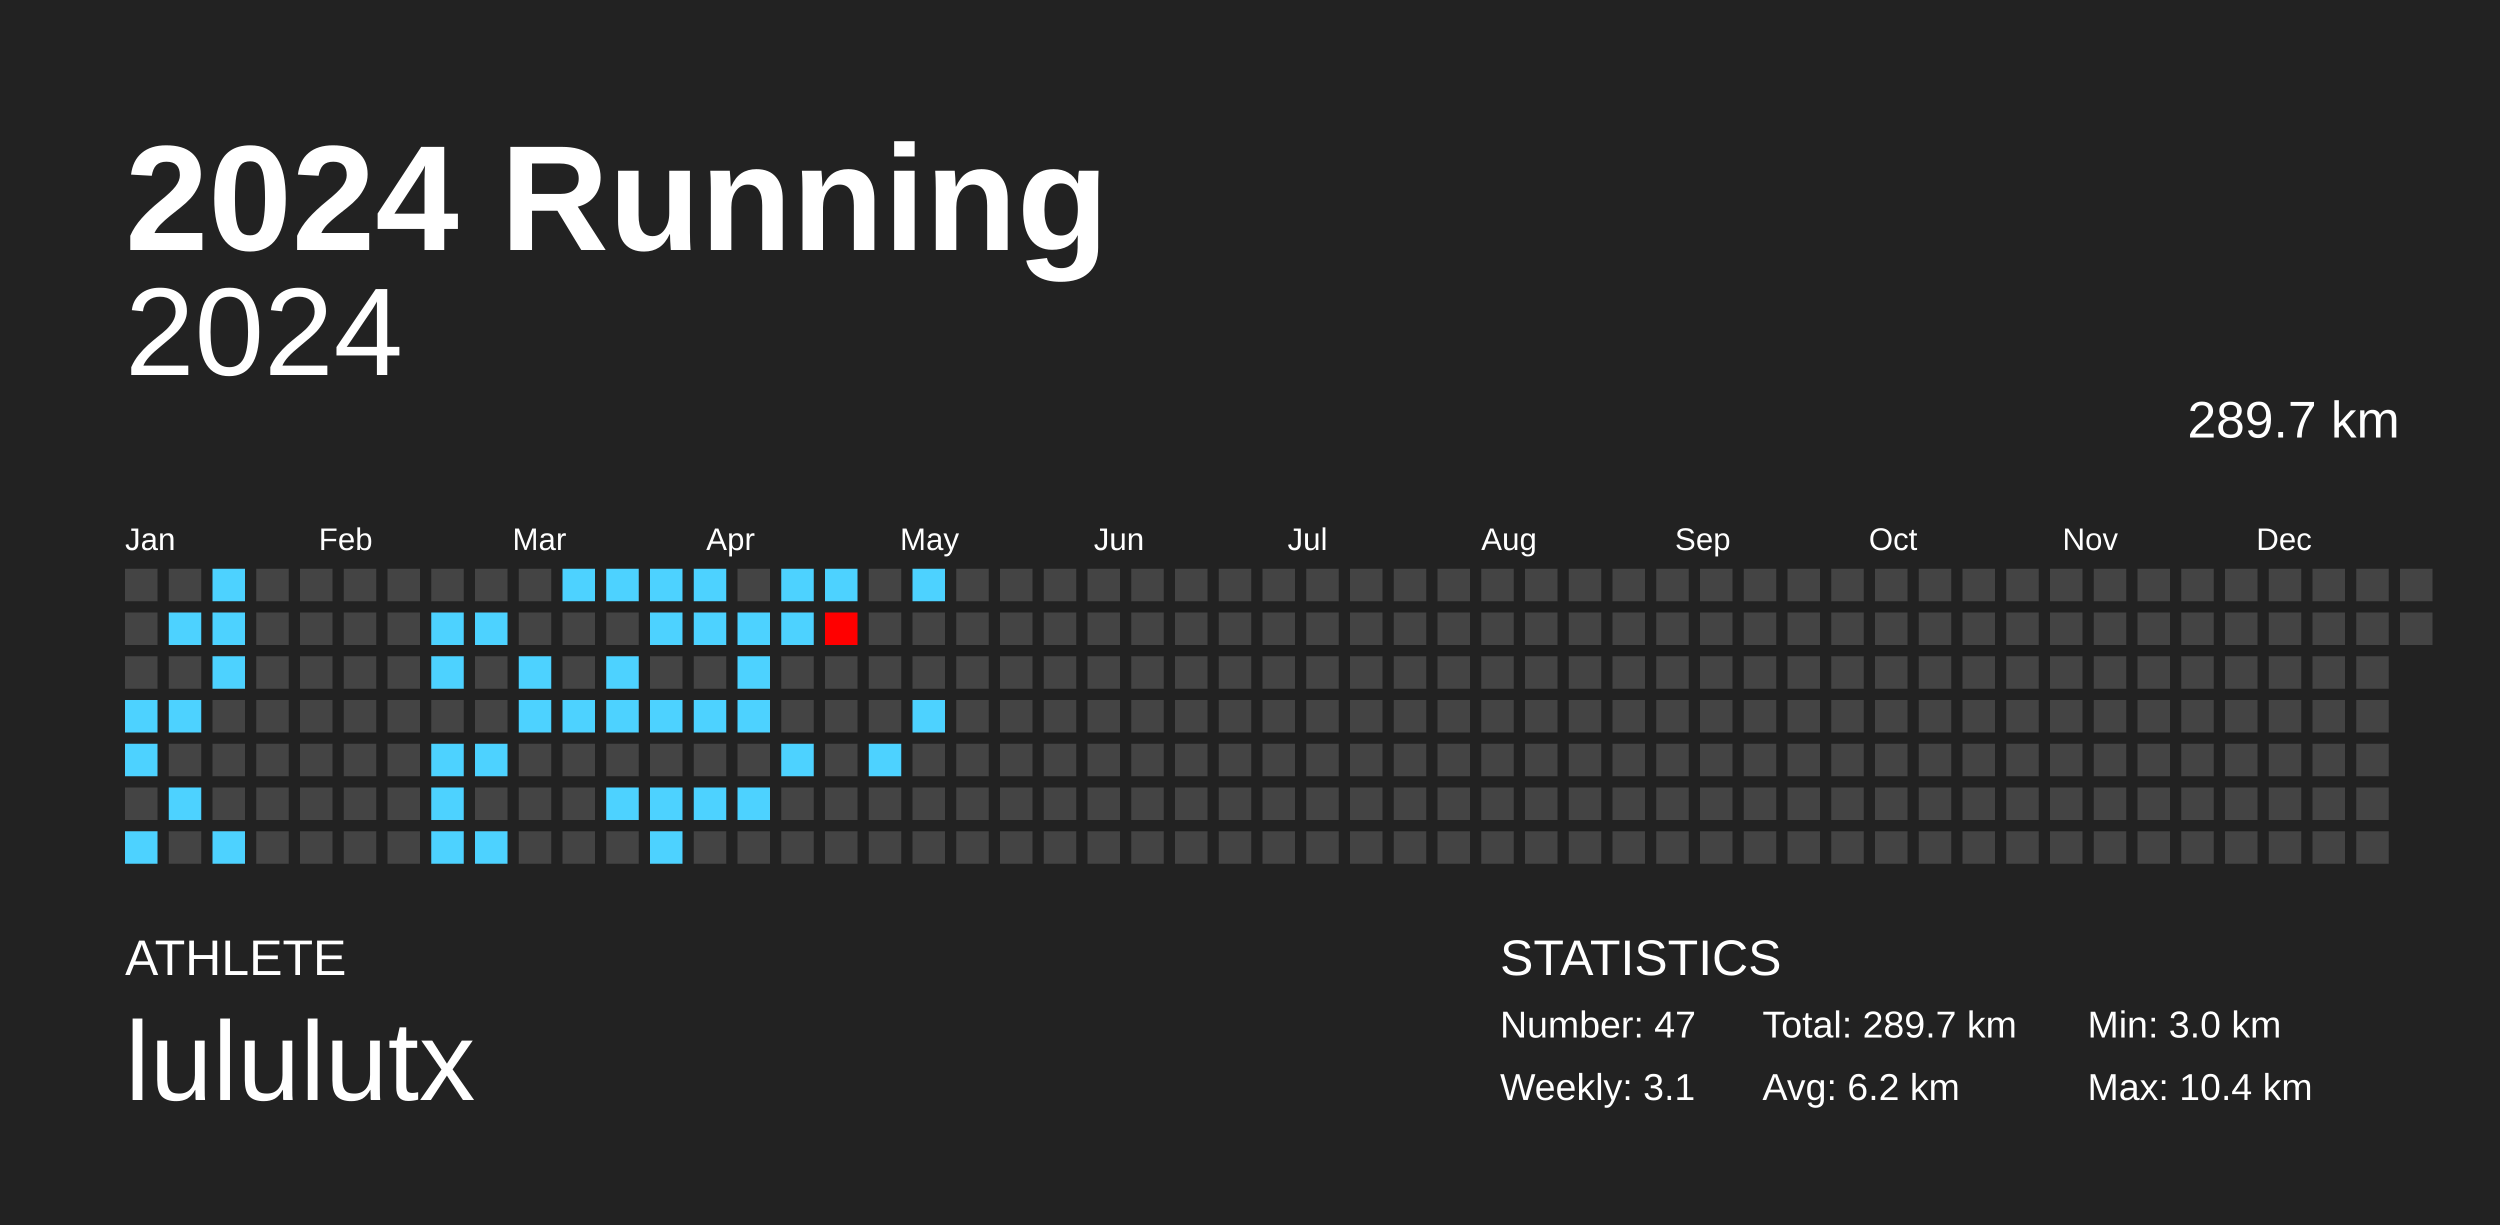
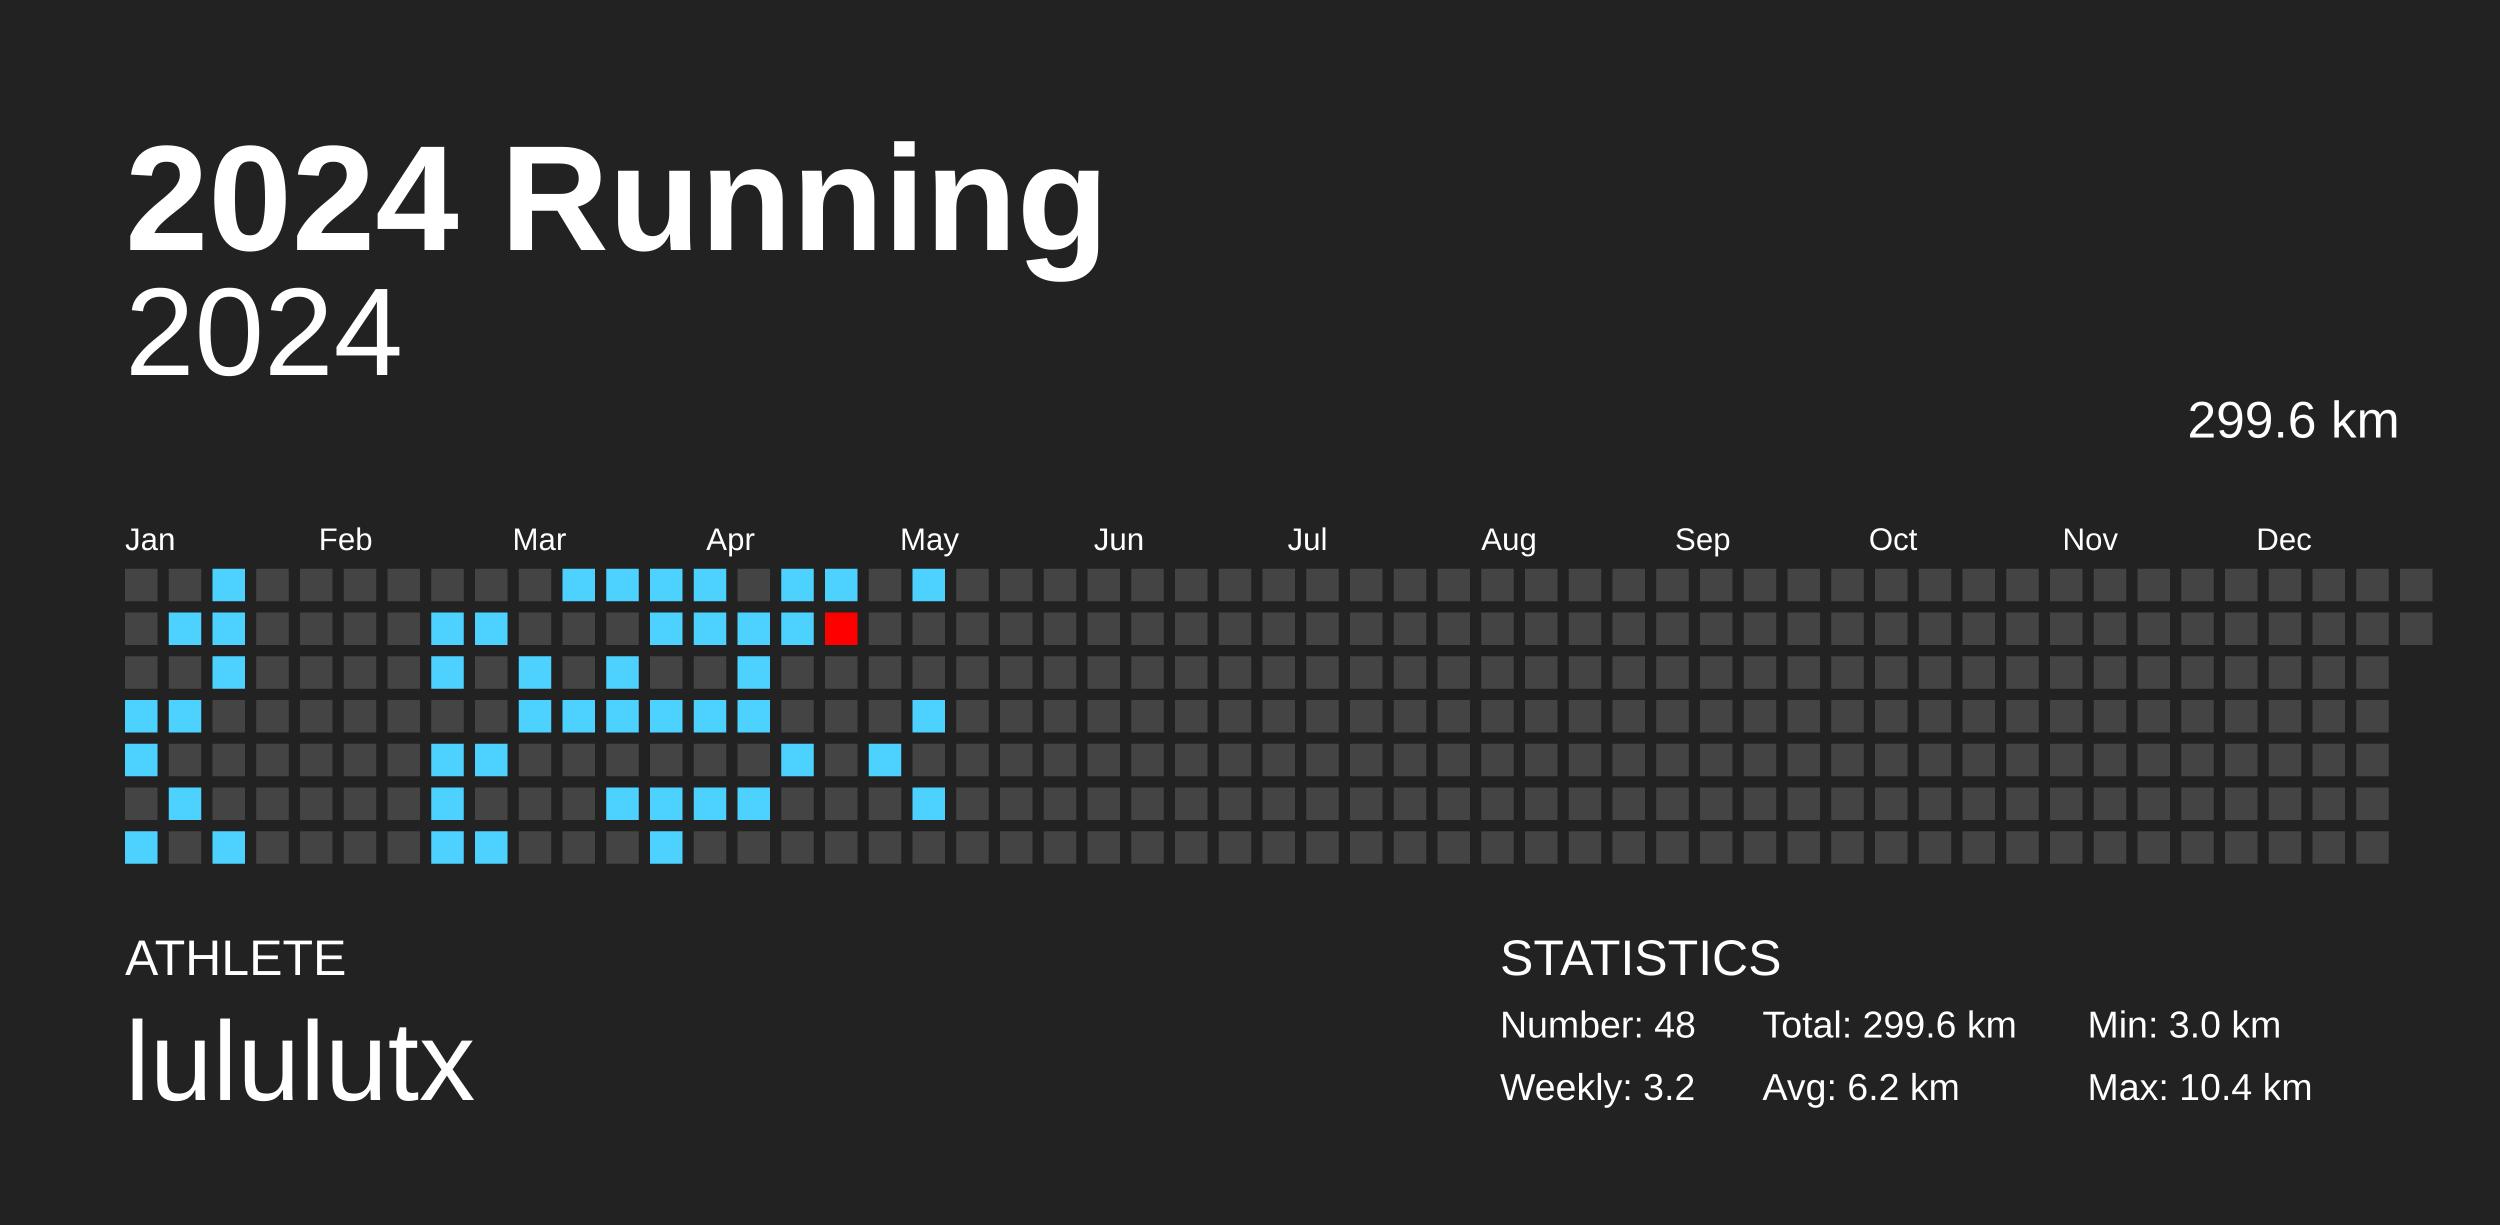
<svg xmlns="http://www.w3.org/2000/svg" baseProfile="full" height="98mm" version="1.1" viewBox="0,0,200,98" width="200mm">
  <defs />
  <rect fill="#222222" height="98" width="200" x="0" y="0" />
  <text fill="#FFFFFF" style="font-size:12px; font-family:Arial; font-weight:bold;" x="10" y="20">2024 Running</text>
  <text fill="#FFFFFF" style="font-size:4px; font-family:Arial" x="10" y="78">ATHLETE</text>
  <text fill="#FFFFFF" style="font-size:9px; font-family:Arial" x="10" y="88">lululutx</text>
  <text fill="#FFFFFF" style="font-size:4px; font-family:Arial" x="120" y="78">STATISTICS</text>
-   <text fill="#FFFFFF" style="font-size:3px; font-family:Arial" x="120" y="83">Number: 47</text>
-   <text fill="#FFFFFF" style="font-size:3px; font-family:Arial" x="120" y="88">Weekly: 3.1</text>
-   <text fill="#FFFFFF" style="font-size:3px; font-family:Arial" x="141" y="83">Total: 289.7 km</text>
+   <text fill="#FFFFFF" style="font-size:3px; font-family:Arial" x="120" y="83">Number: 48</text>
+   <text fill="#FFFFFF" style="font-size:3px; font-family:Arial" x="120" y="88">Weekly: 3.2</text>
+   <text fill="#FFFFFF" style="font-size:3px; font-family:Arial" x="141" y="83">Total: 299.6 km</text>
  <text fill="#FFFFFF" style="font-size:3px; font-family:Arial" x="141" y="88">Avg: 6.2 km</text>
  <text fill="#FFFFFF" style="font-size:3px; font-family:Arial" x="167" y="83">Min: 3.0 km</text>
  <text fill="#FFFFFF" style="font-size:3px; font-family:Arial" x="167" y="88">Max: 10.4 km</text>
  <text alignment-baseline="hanging" fill="#FFFFFF" style="font-size:10.0px; font-family:Arial;" x="10" y="30">2024</text>
-   <text alignment-baseline="hanging" fill="#FFFFFF" style="font-size:4.125px; font-family:Arial;" x="175" y="35">289.7 km</text>
+   <text alignment-baseline="hanging" fill="#FFFFFF" style="font-size:4.125px; font-family:Arial;" x="175" y="35">299.6 km</text>
  <text fill="#FFFFFF" style="font-size:2.5px; font-family:Arial" x="10.0" y="44">Jan</text>
  <text fill="#FFFFFF" style="font-size:2.5px; font-family:Arial" x="25.5" y="44">Feb</text>
  <text fill="#FFFFFF" style="font-size:2.5px; font-family:Arial" x="41.0" y="44">Mar</text>
  <text fill="#FFFFFF" style="font-size:2.5px; font-family:Arial" x="56.5" y="44">Apr</text>
  <text fill="#FFFFFF" style="font-size:2.5px; font-family:Arial" x="72.0" y="44">May</text>
  <text fill="#FFFFFF" style="font-size:2.5px; font-family:Arial" x="87.5" y="44">Jun</text>
  <text fill="#FFFFFF" style="font-size:2.5px; font-family:Arial" x="103.0" y="44">Jul</text>
  <text fill="#FFFFFF" style="font-size:2.5px; font-family:Arial" x="118.5" y="44">Aug</text>
  <text fill="#FFFFFF" style="font-size:2.5px; font-family:Arial" x="134.0" y="44">Sep</text>
  <text fill="#FFFFFF" style="font-size:2.5px; font-family:Arial" x="149.5" y="44">Oct</text>
  <text fill="#FFFFFF" style="font-size:2.5px; font-family:Arial" x="165.0" y="44">Nov</text>
  <text fill="#FFFFFF" style="font-size:2.5px; font-family:Arial" x="180.5" y="44">Dec</text>
  <rect fill="#444444" height="2.6" width="2.6" x="10.0" y="45.5" />
  <rect fill="#444444" height="2.6" width="2.6" x="10.0" y="49.0" />
  <rect fill="#444444" height="2.6" width="2.6" x="10.0" y="52.5" />
  <rect fill="#4dd2ff" height="2.6" width="2.6" x="10.0" y="56.0" />
  <rect fill="#4dd2ff" height="2.6" width="2.6" x="10.0" y="59.5" />
  <rect fill="#444444" height="2.6" width="2.6" x="10.0" y="63.0" />
  <rect fill="#4dd2ff" height="2.6" width="2.6" x="10.0" y="66.5" />
  <rect fill="#444444" height="2.6" width="2.6" x="13.5" y="45.5" />
  <rect fill="#4dd2ff" height="2.6" width="2.6" x="13.5" y="49.0" />
  <rect fill="#444444" height="2.6" width="2.6" x="13.5" y="52.5" />
  <rect fill="#4dd2ff" height="2.6" width="2.6" x="13.5" y="56.0" />
  <rect fill="#444444" height="2.6" width="2.6" x="13.5" y="59.5" />
  <rect fill="#4dd2ff" height="2.6" width="2.6" x="13.5" y="63.0" />
  <rect fill="#444444" height="2.6" width="2.6" x="13.5" y="66.5" />
  <rect fill="#4dd2ff" height="2.6" width="2.6" x="17.0" y="45.5" />
  <rect fill="#4dd2ff" height="2.6" width="2.6" x="17.0" y="49.0" />
  <rect fill="#4dd2ff" height="2.6" width="2.6" x="17.0" y="52.5" />
  <rect fill="#444444" height="2.6" width="2.6" x="17.0" y="56.0" />
  <rect fill="#444444" height="2.6" width="2.6" x="17.0" y="59.5" />
  <rect fill="#444444" height="2.6" width="2.6" x="17.0" y="63.0" />
  <rect fill="#4dd2ff" height="2.6" width="2.6" x="17.0" y="66.5" />
  <rect fill="#444444" height="2.6" width="2.6" x="20.5" y="45.5" />
  <rect fill="#444444" height="2.6" width="2.6" x="20.5" y="49.0" />
  <rect fill="#444444" height="2.6" width="2.6" x="20.5" y="52.5" />
  <rect fill="#444444" height="2.6" width="2.6" x="20.5" y="56.0" />
  <rect fill="#444444" height="2.6" width="2.6" x="20.5" y="59.5" />
  <rect fill="#444444" height="2.6" width="2.6" x="20.5" y="63.0" />
  <rect fill="#444444" height="2.6" width="2.6" x="20.5" y="66.5" />
  <rect fill="#444444" height="2.6" width="2.6" x="24.0" y="45.5" />
  <rect fill="#444444" height="2.6" width="2.6" x="24.0" y="49.0" />
  <rect fill="#444444" height="2.6" width="2.6" x="24.0" y="52.5" />
  <rect fill="#444444" height="2.6" width="2.6" x="24.0" y="56.0" />
  <rect fill="#444444" height="2.6" width="2.6" x="24.0" y="59.5" />
  <rect fill="#444444" height="2.6" width="2.6" x="24.0" y="63.0" />
  <rect fill="#444444" height="2.6" width="2.6" x="24.0" y="66.5" />
  <rect fill="#444444" height="2.6" width="2.6" x="27.5" y="45.5" />
  <rect fill="#444444" height="2.6" width="2.6" x="27.5" y="49.0" />
  <rect fill="#444444" height="2.6" width="2.6" x="27.5" y="52.5" />
  <rect fill="#444444" height="2.6" width="2.6" x="27.5" y="56.0" />
  <rect fill="#444444" height="2.6" width="2.6" x="27.5" y="59.5" />
  <rect fill="#444444" height="2.6" width="2.6" x="27.5" y="63.0" />
  <rect fill="#444444" height="2.6" width="2.6" x="27.5" y="66.5" />
  <rect fill="#444444" height="2.6" width="2.6" x="31.0" y="45.5" />
  <rect fill="#444444" height="2.6" width="2.6" x="31.0" y="49.0" />
  <rect fill="#444444" height="2.6" width="2.6" x="31.0" y="52.5" />
  <rect fill="#444444" height="2.6" width="2.6" x="31.0" y="56.0" />
  <rect fill="#444444" height="2.6" width="2.6" x="31.0" y="59.5" />
  <rect fill="#444444" height="2.6" width="2.6" x="31.0" y="63.0" />
  <rect fill="#444444" height="2.6" width="2.6" x="31.0" y="66.5" />
  <rect fill="#444444" height="2.6" width="2.6" x="34.5" y="45.5" />
  <rect fill="#4dd2ff" height="2.6" width="2.6" x="34.5" y="49.0" />
  <rect fill="#4dd2ff" height="2.6" width="2.6" x="34.5" y="52.5" />
  <rect fill="#444444" height="2.6" width="2.6" x="34.5" y="56.0" />
  <rect fill="#4dd2ff" height="2.6" width="2.6" x="34.5" y="59.5" />
  <rect fill="#4dd2ff" height="2.6" width="2.6" x="34.5" y="63.0" />
  <rect fill="#4dd2ff" height="2.6" width="2.6" x="34.5" y="66.5" />
  <rect fill="#444444" height="2.6" width="2.6" x="38.0" y="45.5" />
  <rect fill="#4dd2ff" height="2.6" width="2.6" x="38.0" y="49.0" />
  <rect fill="#444444" height="2.6" width="2.6" x="38.0" y="52.5" />
  <rect fill="#444444" height="2.6" width="2.6" x="38.0" y="56.0" />
  <rect fill="#4dd2ff" height="2.6" width="2.6" x="38.0" y="59.5" />
  <rect fill="#444444" height="2.6" width="2.6" x="38.0" y="63.0" />
  <rect fill="#4dd2ff" height="2.6" width="2.6" x="38.0" y="66.5" />
  <rect fill="#444444" height="2.6" width="2.6" x="41.5" y="45.5" />
  <rect fill="#444444" height="2.6" width="2.6" x="41.5" y="49.0" />
  <rect fill="#4dd2ff" height="2.6" width="2.6" x="41.5" y="52.5" />
  <rect fill="#4dd2ff" height="2.6" width="2.6" x="41.5" y="56.0" />
  <rect fill="#444444" height="2.6" width="2.6" x="41.5" y="59.5" />
  <rect fill="#444444" height="2.6" width="2.6" x="41.5" y="63.0" />
  <rect fill="#444444" height="2.6" width="2.6" x="41.5" y="66.5" />
  <rect fill="#4dd2ff" height="2.6" width="2.6" x="45.0" y="45.5" />
  <rect fill="#444444" height="2.6" width="2.6" x="45.0" y="49.0" />
  <rect fill="#444444" height="2.6" width="2.6" x="45.0" y="52.5" />
  <rect fill="#4dd2ff" height="2.6" width="2.6" x="45.0" y="56.0" />
  <rect fill="#444444" height="2.6" width="2.6" x="45.0" y="59.5" />
  <rect fill="#444444" height="2.6" width="2.6" x="45.0" y="63.0" />
  <rect fill="#444444" height="2.6" width="2.6" x="45.0" y="66.5" />
  <rect fill="#4dd2ff" height="2.6" width="2.6" x="48.5" y="45.5" />
  <rect fill="#444444" height="2.6" width="2.6" x="48.5" y="49.0" />
  <rect fill="#4dd2ff" height="2.6" width="2.6" x="48.5" y="52.5" />
  <rect fill="#4dd2ff" height="2.6" width="2.6" x="48.5" y="56.0" />
  <rect fill="#444444" height="2.6" width="2.6" x="48.5" y="59.5" />
  <rect fill="#4dd2ff" height="2.6" width="2.6" x="48.5" y="63.0" />
  <rect fill="#444444" height="2.6" width="2.6" x="48.5" y="66.5" />
  <rect fill="#4dd2ff" height="2.6" width="2.6" x="52.0" y="45.5" />
  <rect fill="#4dd2ff" height="2.6" width="2.6" x="52.0" y="49.0" />
  <rect fill="#444444" height="2.6" width="2.6" x="52.0" y="52.5" />
  <rect fill="#4dd2ff" height="2.6" width="2.6" x="52.0" y="56.0" />
  <rect fill="#444444" height="2.6" width="2.6" x="52.0" y="59.5" />
  <rect fill="#4dd2ff" height="2.6" width="2.6" x="52.0" y="63.0" />
  <rect fill="#4dd2ff" height="2.6" width="2.6" x="52.0" y="66.5" />
  <rect fill="#4dd2ff" height="2.6" width="2.6" x="55.5" y="45.5" />
  <rect fill="#4dd2ff" height="2.6" width="2.6" x="55.5" y="49.0" />
  <rect fill="#444444" height="2.6" width="2.6" x="55.5" y="52.5" />
  <rect fill="#4dd2ff" height="2.6" width="2.6" x="55.5" y="56.0" />
  <rect fill="#444444" height="2.6" width="2.6" x="55.5" y="59.5" />
  <rect fill="#4dd2ff" height="2.6" width="2.6" x="55.5" y="63.0" />
  <rect fill="#444444" height="2.6" width="2.6" x="55.5" y="66.5" />
  <rect fill="#444444" height="2.6" width="2.6" x="59.0" y="45.5" />
  <rect fill="#4dd2ff" height="2.6" width="2.6" x="59.0" y="49.0" />
  <rect fill="#4dd2ff" height="2.6" width="2.6" x="59.0" y="52.5" />
  <rect fill="#4dd2ff" height="2.6" width="2.6" x="59.0" y="56.0" />
  <rect fill="#444444" height="2.6" width="2.6" x="59.0" y="59.5" />
  <rect fill="#4dd2ff" height="2.6" width="2.6" x="59.0" y="63.0" />
  <rect fill="#444444" height="2.6" width="2.6" x="59.0" y="66.5" />
  <rect fill="#4dd2ff" height="2.6" width="2.6" x="62.5" y="45.5" />
  <rect fill="#4dd2ff" height="2.6" width="2.6" x="62.5" y="49.0" />
  <rect fill="#444444" height="2.6" width="2.6" x="62.5" y="52.5" />
  <rect fill="#444444" height="2.6" width="2.6" x="62.5" y="56.0" />
  <rect fill="#4dd2ff" height="2.6" width="2.6" x="62.5" y="59.5" />
  <rect fill="#444444" height="2.6" width="2.6" x="62.5" y="63.0" />
  <rect fill="#444444" height="2.6" width="2.6" x="62.5" y="66.5" />
  <rect fill="#4dd2ff" height="2.6" width="2.6" x="66.0" y="45.5" />
  <rect fill="#ff0000" height="2.6" width="2.6" x="66.0" y="49.0" />
  <rect fill="#444444" height="2.6" width="2.6" x="66.0" y="52.5" />
  <rect fill="#444444" height="2.6" width="2.6" x="66.0" y="56.0" />
  <rect fill="#444444" height="2.6" width="2.6" x="66.0" y="59.5" />
  <rect fill="#444444" height="2.6" width="2.6" x="66.0" y="63.0" />
  <rect fill="#444444" height="2.6" width="2.6" x="66.0" y="66.5" />
  <rect fill="#444444" height="2.6" width="2.6" x="69.5" y="45.5" />
  <rect fill="#444444" height="2.6" width="2.6" x="69.5" y="49.0" />
  <rect fill="#444444" height="2.6" width="2.6" x="69.5" y="52.5" />
  <rect fill="#444444" height="2.6" width="2.6" x="69.5" y="56.0" />
  <rect fill="#4dd2ff" height="2.6" width="2.6" x="69.5" y="59.5" />
  <rect fill="#444444" height="2.6" width="2.6" x="69.5" y="63.0" />
  <rect fill="#444444" height="2.6" width="2.6" x="69.5" y="66.5" />
  <rect fill="#4dd2ff" height="2.6" width="2.6" x="73.0" y="45.5" />
  <rect fill="#444444" height="2.6" width="2.6" x="73.0" y="49.0" />
  <rect fill="#444444" height="2.6" width="2.6" x="73.0" y="52.5" />
  <rect fill="#4dd2ff" height="2.6" width="2.6" x="73.0" y="56.0" />
  <rect fill="#444444" height="2.6" width="2.6" x="73.0" y="59.5" />
-   <rect fill="#444444" height="2.6" width="2.6" x="73.0" y="63.0" />
+   <rect fill="#4dd2ff" height="2.6" width="2.6" x="73.0" y="63.0" />
  <rect fill="#444444" height="2.6" width="2.6" x="73.0" y="66.5" />
  <rect fill="#444444" height="2.6" width="2.6" x="76.5" y="45.5" />
  <rect fill="#444444" height="2.6" width="2.6" x="76.5" y="49.0" />
  <rect fill="#444444" height="2.6" width="2.6" x="76.5" y="52.5" />
  <rect fill="#444444" height="2.6" width="2.6" x="76.5" y="56.0" />
  <rect fill="#444444" height="2.6" width="2.6" x="76.5" y="59.5" />
  <rect fill="#444444" height="2.6" width="2.6" x="76.5" y="63.0" />
  <rect fill="#444444" height="2.6" width="2.6" x="76.5" y="66.5" />
  <rect fill="#444444" height="2.6" width="2.6" x="80.0" y="45.5" />
  <rect fill="#444444" height="2.6" width="2.6" x="80.0" y="49.0" />
  <rect fill="#444444" height="2.6" width="2.6" x="80.0" y="52.5" />
  <rect fill="#444444" height="2.6" width="2.6" x="80.0" y="56.0" />
  <rect fill="#444444" height="2.6" width="2.6" x="80.0" y="59.5" />
  <rect fill="#444444" height="2.6" width="2.6" x="80.0" y="63.0" />
  <rect fill="#444444" height="2.6" width="2.6" x="80.0" y="66.5" />
  <rect fill="#444444" height="2.6" width="2.6" x="83.5" y="45.5" />
  <rect fill="#444444" height="2.6" width="2.6" x="83.5" y="49.0" />
  <rect fill="#444444" height="2.6" width="2.6" x="83.5" y="52.5" />
  <rect fill="#444444" height="2.6" width="2.6" x="83.5" y="56.0" />
  <rect fill="#444444" height="2.6" width="2.6" x="83.5" y="59.5" />
  <rect fill="#444444" height="2.6" width="2.6" x="83.5" y="63.0" />
  <rect fill="#444444" height="2.6" width="2.6" x="83.5" y="66.5" />
  <rect fill="#444444" height="2.6" width="2.6" x="87.0" y="45.5" />
  <rect fill="#444444" height="2.6" width="2.6" x="87.0" y="49.0" />
  <rect fill="#444444" height="2.6" width="2.6" x="87.0" y="52.5" />
  <rect fill="#444444" height="2.6" width="2.6" x="87.0" y="56.0" />
  <rect fill="#444444" height="2.6" width="2.6" x="87.0" y="59.5" />
  <rect fill="#444444" height="2.6" width="2.6" x="87.0" y="63.0" />
  <rect fill="#444444" height="2.6" width="2.6" x="87.0" y="66.5" />
  <rect fill="#444444" height="2.6" width="2.6" x="90.5" y="45.5" />
  <rect fill="#444444" height="2.6" width="2.6" x="90.5" y="49.0" />
  <rect fill="#444444" height="2.6" width="2.6" x="90.5" y="52.5" />
  <rect fill="#444444" height="2.6" width="2.6" x="90.5" y="56.0" />
  <rect fill="#444444" height="2.6" width="2.6" x="90.5" y="59.5" />
  <rect fill="#444444" height="2.6" width="2.6" x="90.5" y="63.0" />
  <rect fill="#444444" height="2.6" width="2.6" x="90.5" y="66.5" />
  <rect fill="#444444" height="2.6" width="2.6" x="94.0" y="45.5" />
  <rect fill="#444444" height="2.6" width="2.6" x="94.0" y="49.0" />
  <rect fill="#444444" height="2.6" width="2.6" x="94.0" y="52.5" />
  <rect fill="#444444" height="2.6" width="2.6" x="94.0" y="56.0" />
  <rect fill="#444444" height="2.6" width="2.6" x="94.0" y="59.5" />
  <rect fill="#444444" height="2.6" width="2.6" x="94.0" y="63.0" />
  <rect fill="#444444" height="2.6" width="2.6" x="94.0" y="66.5" />
  <rect fill="#444444" height="2.6" width="2.6" x="97.5" y="45.5" />
  <rect fill="#444444" height="2.6" width="2.6" x="97.5" y="49.0" />
  <rect fill="#444444" height="2.6" width="2.6" x="97.5" y="52.5" />
  <rect fill="#444444" height="2.6" width="2.6" x="97.5" y="56.0" />
  <rect fill="#444444" height="2.6" width="2.6" x="97.5" y="59.5" />
  <rect fill="#444444" height="2.6" width="2.6" x="97.5" y="63.0" />
  <rect fill="#444444" height="2.6" width="2.6" x="97.5" y="66.5" />
  <rect fill="#444444" height="2.6" width="2.6" x="101.0" y="45.5" />
  <rect fill="#444444" height="2.6" width="2.6" x="101.0" y="49.0" />
  <rect fill="#444444" height="2.6" width="2.6" x="101.0" y="52.5" />
  <rect fill="#444444" height="2.6" width="2.6" x="101.0" y="56.0" />
  <rect fill="#444444" height="2.6" width="2.6" x="101.0" y="59.5" />
  <rect fill="#444444" height="2.6" width="2.6" x="101.0" y="63.0" />
  <rect fill="#444444" height="2.6" width="2.6" x="101.0" y="66.5" />
  <rect fill="#444444" height="2.6" width="2.6" x="104.5" y="45.5" />
  <rect fill="#444444" height="2.6" width="2.6" x="104.5" y="49.0" />
  <rect fill="#444444" height="2.6" width="2.6" x="104.5" y="52.5" />
  <rect fill="#444444" height="2.6" width="2.6" x="104.5" y="56.0" />
  <rect fill="#444444" height="2.6" width="2.6" x="104.5" y="59.5" />
  <rect fill="#444444" height="2.6" width="2.6" x="104.5" y="63.0" />
  <rect fill="#444444" height="2.6" width="2.6" x="104.5" y="66.5" />
  <rect fill="#444444" height="2.6" width="2.6" x="108.0" y="45.5" />
  <rect fill="#444444" height="2.6" width="2.6" x="108.0" y="49.0" />
  <rect fill="#444444" height="2.6" width="2.6" x="108.0" y="52.5" />
  <rect fill="#444444" height="2.6" width="2.6" x="108.0" y="56.0" />
  <rect fill="#444444" height="2.6" width="2.6" x="108.0" y="59.5" />
  <rect fill="#444444" height="2.6" width="2.6" x="108.0" y="63.0" />
  <rect fill="#444444" height="2.6" width="2.6" x="108.0" y="66.5" />
  <rect fill="#444444" height="2.6" width="2.6" x="111.5" y="45.5" />
  <rect fill="#444444" height="2.6" width="2.6" x="111.5" y="49.0" />
  <rect fill="#444444" height="2.6" width="2.6" x="111.5" y="52.5" />
  <rect fill="#444444" height="2.6" width="2.6" x="111.5" y="56.0" />
  <rect fill="#444444" height="2.6" width="2.6" x="111.5" y="59.5" />
  <rect fill="#444444" height="2.6" width="2.6" x="111.5" y="63.0" />
  <rect fill="#444444" height="2.6" width="2.6" x="111.5" y="66.5" />
  <rect fill="#444444" height="2.6" width="2.6" x="115.0" y="45.5" />
  <rect fill="#444444" height="2.6" width="2.6" x="115.0" y="49.0" />
  <rect fill="#444444" height="2.6" width="2.6" x="115.0" y="52.5" />
  <rect fill="#444444" height="2.6" width="2.6" x="115.0" y="56.0" />
  <rect fill="#444444" height="2.6" width="2.6" x="115.0" y="59.5" />
  <rect fill="#444444" height="2.6" width="2.6" x="115.0" y="63.0" />
  <rect fill="#444444" height="2.6" width="2.6" x="115.0" y="66.5" />
  <rect fill="#444444" height="2.6" width="2.6" x="118.5" y="45.5" />
  <rect fill="#444444" height="2.6" width="2.6" x="118.5" y="49.0" />
  <rect fill="#444444" height="2.6" width="2.6" x="118.5" y="52.5" />
  <rect fill="#444444" height="2.6" width="2.6" x="118.5" y="56.0" />
  <rect fill="#444444" height="2.6" width="2.6" x="118.5" y="59.5" />
  <rect fill="#444444" height="2.6" width="2.6" x="118.5" y="63.0" />
  <rect fill="#444444" height="2.6" width="2.6" x="118.5" y="66.5" />
  <rect fill="#444444" height="2.6" width="2.6" x="122.0" y="45.5" />
  <rect fill="#444444" height="2.6" width="2.6" x="122.0" y="49.0" />
  <rect fill="#444444" height="2.6" width="2.6" x="122.0" y="52.5" />
  <rect fill="#444444" height="2.6" width="2.6" x="122.0" y="56.0" />
  <rect fill="#444444" height="2.6" width="2.6" x="122.0" y="59.5" />
  <rect fill="#444444" height="2.6" width="2.6" x="122.0" y="63.0" />
  <rect fill="#444444" height="2.6" width="2.6" x="122.0" y="66.5" />
  <rect fill="#444444" height="2.6" width="2.6" x="125.5" y="45.5" />
  <rect fill="#444444" height="2.6" width="2.6" x="125.5" y="49.0" />
  <rect fill="#444444" height="2.6" width="2.6" x="125.5" y="52.5" />
  <rect fill="#444444" height="2.6" width="2.6" x="125.5" y="56.0" />
  <rect fill="#444444" height="2.6" width="2.6" x="125.5" y="59.5" />
  <rect fill="#444444" height="2.6" width="2.6" x="125.5" y="63.0" />
  <rect fill="#444444" height="2.6" width="2.6" x="125.5" y="66.5" />
  <rect fill="#444444" height="2.6" width="2.6" x="129.0" y="45.5" />
  <rect fill="#444444" height="2.6" width="2.6" x="129.0" y="49.0" />
  <rect fill="#444444" height="2.6" width="2.6" x="129.0" y="52.5" />
  <rect fill="#444444" height="2.6" width="2.6" x="129.0" y="56.0" />
  <rect fill="#444444" height="2.6" width="2.6" x="129.0" y="59.5" />
  <rect fill="#444444" height="2.6" width="2.6" x="129.0" y="63.0" />
  <rect fill="#444444" height="2.6" width="2.6" x="129.0" y="66.5" />
  <rect fill="#444444" height="2.6" width="2.6" x="132.5" y="45.5" />
  <rect fill="#444444" height="2.6" width="2.6" x="132.5" y="49.0" />
  <rect fill="#444444" height="2.6" width="2.6" x="132.5" y="52.5" />
  <rect fill="#444444" height="2.6" width="2.6" x="132.5" y="56.0" />
  <rect fill="#444444" height="2.6" width="2.6" x="132.5" y="59.5" />
  <rect fill="#444444" height="2.6" width="2.6" x="132.5" y="63.0" />
  <rect fill="#444444" height="2.6" width="2.6" x="132.5" y="66.5" />
  <rect fill="#444444" height="2.6" width="2.6" x="136.0" y="45.5" />
  <rect fill="#444444" height="2.6" width="2.6" x="136.0" y="49.0" />
  <rect fill="#444444" height="2.6" width="2.6" x="136.0" y="52.5" />
  <rect fill="#444444" height="2.6" width="2.6" x="136.0" y="56.0" />
  <rect fill="#444444" height="2.6" width="2.6" x="136.0" y="59.5" />
  <rect fill="#444444" height="2.6" width="2.6" x="136.0" y="63.0" />
  <rect fill="#444444" height="2.6" width="2.6" x="136.0" y="66.5" />
  <rect fill="#444444" height="2.6" width="2.6" x="139.5" y="45.5" />
  <rect fill="#444444" height="2.6" width="2.6" x="139.5" y="49.0" />
  <rect fill="#444444" height="2.6" width="2.6" x="139.5" y="52.5" />
  <rect fill="#444444" height="2.6" width="2.6" x="139.5" y="56.0" />
  <rect fill="#444444" height="2.6" width="2.6" x="139.5" y="59.5" />
  <rect fill="#444444" height="2.6" width="2.6" x="139.5" y="63.0" />
  <rect fill="#444444" height="2.6" width="2.6" x="139.5" y="66.5" />
  <rect fill="#444444" height="2.6" width="2.6" x="143.0" y="45.5" />
  <rect fill="#444444" height="2.6" width="2.6" x="143.0" y="49.0" />
  <rect fill="#444444" height="2.6" width="2.6" x="143.0" y="52.5" />
  <rect fill="#444444" height="2.6" width="2.6" x="143.0" y="56.0" />
  <rect fill="#444444" height="2.6" width="2.6" x="143.0" y="59.5" />
  <rect fill="#444444" height="2.6" width="2.6" x="143.0" y="63.0" />
  <rect fill="#444444" height="2.6" width="2.6" x="143.0" y="66.5" />
  <rect fill="#444444" height="2.6" width="2.6" x="146.5" y="45.5" />
  <rect fill="#444444" height="2.6" width="2.6" x="146.5" y="49.0" />
  <rect fill="#444444" height="2.6" width="2.6" x="146.5" y="52.5" />
  <rect fill="#444444" height="2.6" width="2.6" x="146.5" y="56.0" />
  <rect fill="#444444" height="2.6" width="2.6" x="146.5" y="59.5" />
  <rect fill="#444444" height="2.6" width="2.6" x="146.5" y="63.0" />
  <rect fill="#444444" height="2.6" width="2.6" x="146.5" y="66.5" />
  <rect fill="#444444" height="2.6" width="2.6" x="150.0" y="45.5" />
  <rect fill="#444444" height="2.6" width="2.6" x="150.0" y="49.0" />
  <rect fill="#444444" height="2.6" width="2.6" x="150.0" y="52.5" />
  <rect fill="#444444" height="2.6" width="2.6" x="150.0" y="56.0" />
  <rect fill="#444444" height="2.6" width="2.6" x="150.0" y="59.5" />
  <rect fill="#444444" height="2.6" width="2.6" x="150.0" y="63.0" />
  <rect fill="#444444" height="2.6" width="2.6" x="150.0" y="66.5" />
  <rect fill="#444444" height="2.6" width="2.6" x="153.5" y="45.5" />
  <rect fill="#444444" height="2.6" width="2.6" x="153.5" y="49.0" />
  <rect fill="#444444" height="2.6" width="2.6" x="153.5" y="52.5" />
  <rect fill="#444444" height="2.6" width="2.6" x="153.5" y="56.0" />
  <rect fill="#444444" height="2.6" width="2.6" x="153.5" y="59.5" />
  <rect fill="#444444" height="2.6" width="2.6" x="153.5" y="63.0" />
  <rect fill="#444444" height="2.6" width="2.6" x="153.5" y="66.5" />
  <rect fill="#444444" height="2.6" width="2.6" x="157.0" y="45.5" />
  <rect fill="#444444" height="2.6" width="2.6" x="157.0" y="49.0" />
  <rect fill="#444444" height="2.6" width="2.6" x="157.0" y="52.5" />
  <rect fill="#444444" height="2.6" width="2.6" x="157.0" y="56.0" />
  <rect fill="#444444" height="2.6" width="2.6" x="157.0" y="59.5" />
  <rect fill="#444444" height="2.6" width="2.6" x="157.0" y="63.0" />
  <rect fill="#444444" height="2.6" width="2.6" x="157.0" y="66.5" />
  <rect fill="#444444" height="2.6" width="2.6" x="160.5" y="45.5" />
  <rect fill="#444444" height="2.6" width="2.6" x="160.5" y="49.0" />
  <rect fill="#444444" height="2.6" width="2.6" x="160.5" y="52.5" />
  <rect fill="#444444" height="2.6" width="2.6" x="160.5" y="56.0" />
  <rect fill="#444444" height="2.6" width="2.6" x="160.5" y="59.5" />
  <rect fill="#444444" height="2.6" width="2.6" x="160.5" y="63.0" />
  <rect fill="#444444" height="2.6" width="2.6" x="160.5" y="66.5" />
  <rect fill="#444444" height="2.6" width="2.6" x="164.0" y="45.5" />
  <rect fill="#444444" height="2.6" width="2.6" x="164.0" y="49.0" />
  <rect fill="#444444" height="2.6" width="2.6" x="164.0" y="52.5" />
  <rect fill="#444444" height="2.6" width="2.6" x="164.0" y="56.0" />
  <rect fill="#444444" height="2.6" width="2.6" x="164.0" y="59.5" />
  <rect fill="#444444" height="2.6" width="2.6" x="164.0" y="63.0" />
  <rect fill="#444444" height="2.6" width="2.6" x="164.0" y="66.5" />
  <rect fill="#444444" height="2.6" width="2.6" x="167.5" y="45.5" />
  <rect fill="#444444" height="2.6" width="2.6" x="167.5" y="49.0" />
  <rect fill="#444444" height="2.6" width="2.6" x="167.5" y="52.5" />
  <rect fill="#444444" height="2.6" width="2.6" x="167.5" y="56.0" />
  <rect fill="#444444" height="2.6" width="2.6" x="167.5" y="59.5" />
  <rect fill="#444444" height="2.6" width="2.6" x="167.5" y="63.0" />
  <rect fill="#444444" height="2.6" width="2.6" x="167.5" y="66.5" />
  <rect fill="#444444" height="2.6" width="2.6" x="171.0" y="45.5" />
  <rect fill="#444444" height="2.6" width="2.6" x="171.0" y="49.0" />
  <rect fill="#444444" height="2.6" width="2.6" x="171.0" y="52.5" />
  <rect fill="#444444" height="2.6" width="2.6" x="171.0" y="56.0" />
  <rect fill="#444444" height="2.6" width="2.6" x="171.0" y="59.5" />
  <rect fill="#444444" height="2.6" width="2.6" x="171.0" y="63.0" />
  <rect fill="#444444" height="2.6" width="2.6" x="171.0" y="66.5" />
  <rect fill="#444444" height="2.6" width="2.6" x="174.5" y="45.5" />
  <rect fill="#444444" height="2.6" width="2.6" x="174.5" y="49.0" />
  <rect fill="#444444" height="2.6" width="2.6" x="174.5" y="52.5" />
  <rect fill="#444444" height="2.6" width="2.6" x="174.5" y="56.0" />
  <rect fill="#444444" height="2.6" width="2.6" x="174.5" y="59.5" />
  <rect fill="#444444" height="2.6" width="2.6" x="174.5" y="63.0" />
  <rect fill="#444444" height="2.6" width="2.6" x="174.5" y="66.5" />
  <rect fill="#444444" height="2.6" width="2.6" x="178.0" y="45.5" />
  <rect fill="#444444" height="2.6" width="2.6" x="178.0" y="49.0" />
  <rect fill="#444444" height="2.6" width="2.6" x="178.0" y="52.5" />
  <rect fill="#444444" height="2.6" width="2.6" x="178.0" y="56.0" />
  <rect fill="#444444" height="2.6" width="2.6" x="178.0" y="59.5" />
  <rect fill="#444444" height="2.6" width="2.6" x="178.0" y="63.0" />
  <rect fill="#444444" height="2.6" width="2.6" x="178.0" y="66.5" />
  <rect fill="#444444" height="2.6" width="2.6" x="181.5" y="45.5" />
  <rect fill="#444444" height="2.6" width="2.6" x="181.5" y="49.0" />
  <rect fill="#444444" height="2.6" width="2.6" x="181.5" y="52.5" />
  <rect fill="#444444" height="2.6" width="2.6" x="181.5" y="56.0" />
  <rect fill="#444444" height="2.6" width="2.6" x="181.5" y="59.5" />
  <rect fill="#444444" height="2.6" width="2.6" x="181.5" y="63.0" />
  <rect fill="#444444" height="2.6" width="2.6" x="181.5" y="66.5" />
  <rect fill="#444444" height="2.6" width="2.6" x="185.0" y="45.5" />
  <rect fill="#444444" height="2.6" width="2.6" x="185.0" y="49.0" />
  <rect fill="#444444" height="2.6" width="2.6" x="185.0" y="52.5" />
  <rect fill="#444444" height="2.6" width="2.6" x="185.0" y="56.0" />
  <rect fill="#444444" height="2.6" width="2.6" x="185.0" y="59.5" />
  <rect fill="#444444" height="2.6" width="2.6" x="185.0" y="63.0" />
  <rect fill="#444444" height="2.6" width="2.6" x="185.0" y="66.5" />
  <rect fill="#444444" height="2.6" width="2.6" x="188.5" y="45.5" />
  <rect fill="#444444" height="2.6" width="2.6" x="188.5" y="49.0" />
  <rect fill="#444444" height="2.6" width="2.6" x="188.5" y="52.5" />
  <rect fill="#444444" height="2.6" width="2.6" x="188.5" y="56.0" />
  <rect fill="#444444" height="2.6" width="2.6" x="188.5" y="59.5" />
  <rect fill="#444444" height="2.6" width="2.6" x="188.5" y="63.0" />
  <rect fill="#444444" height="2.6" width="2.6" x="188.5" y="66.5" />
  <rect fill="#444444" height="2.6" width="2.6" x="192.0" y="45.5" />
  <rect fill="#444444" height="2.6" width="2.6" x="192.0" y="49.0" />
</svg>
